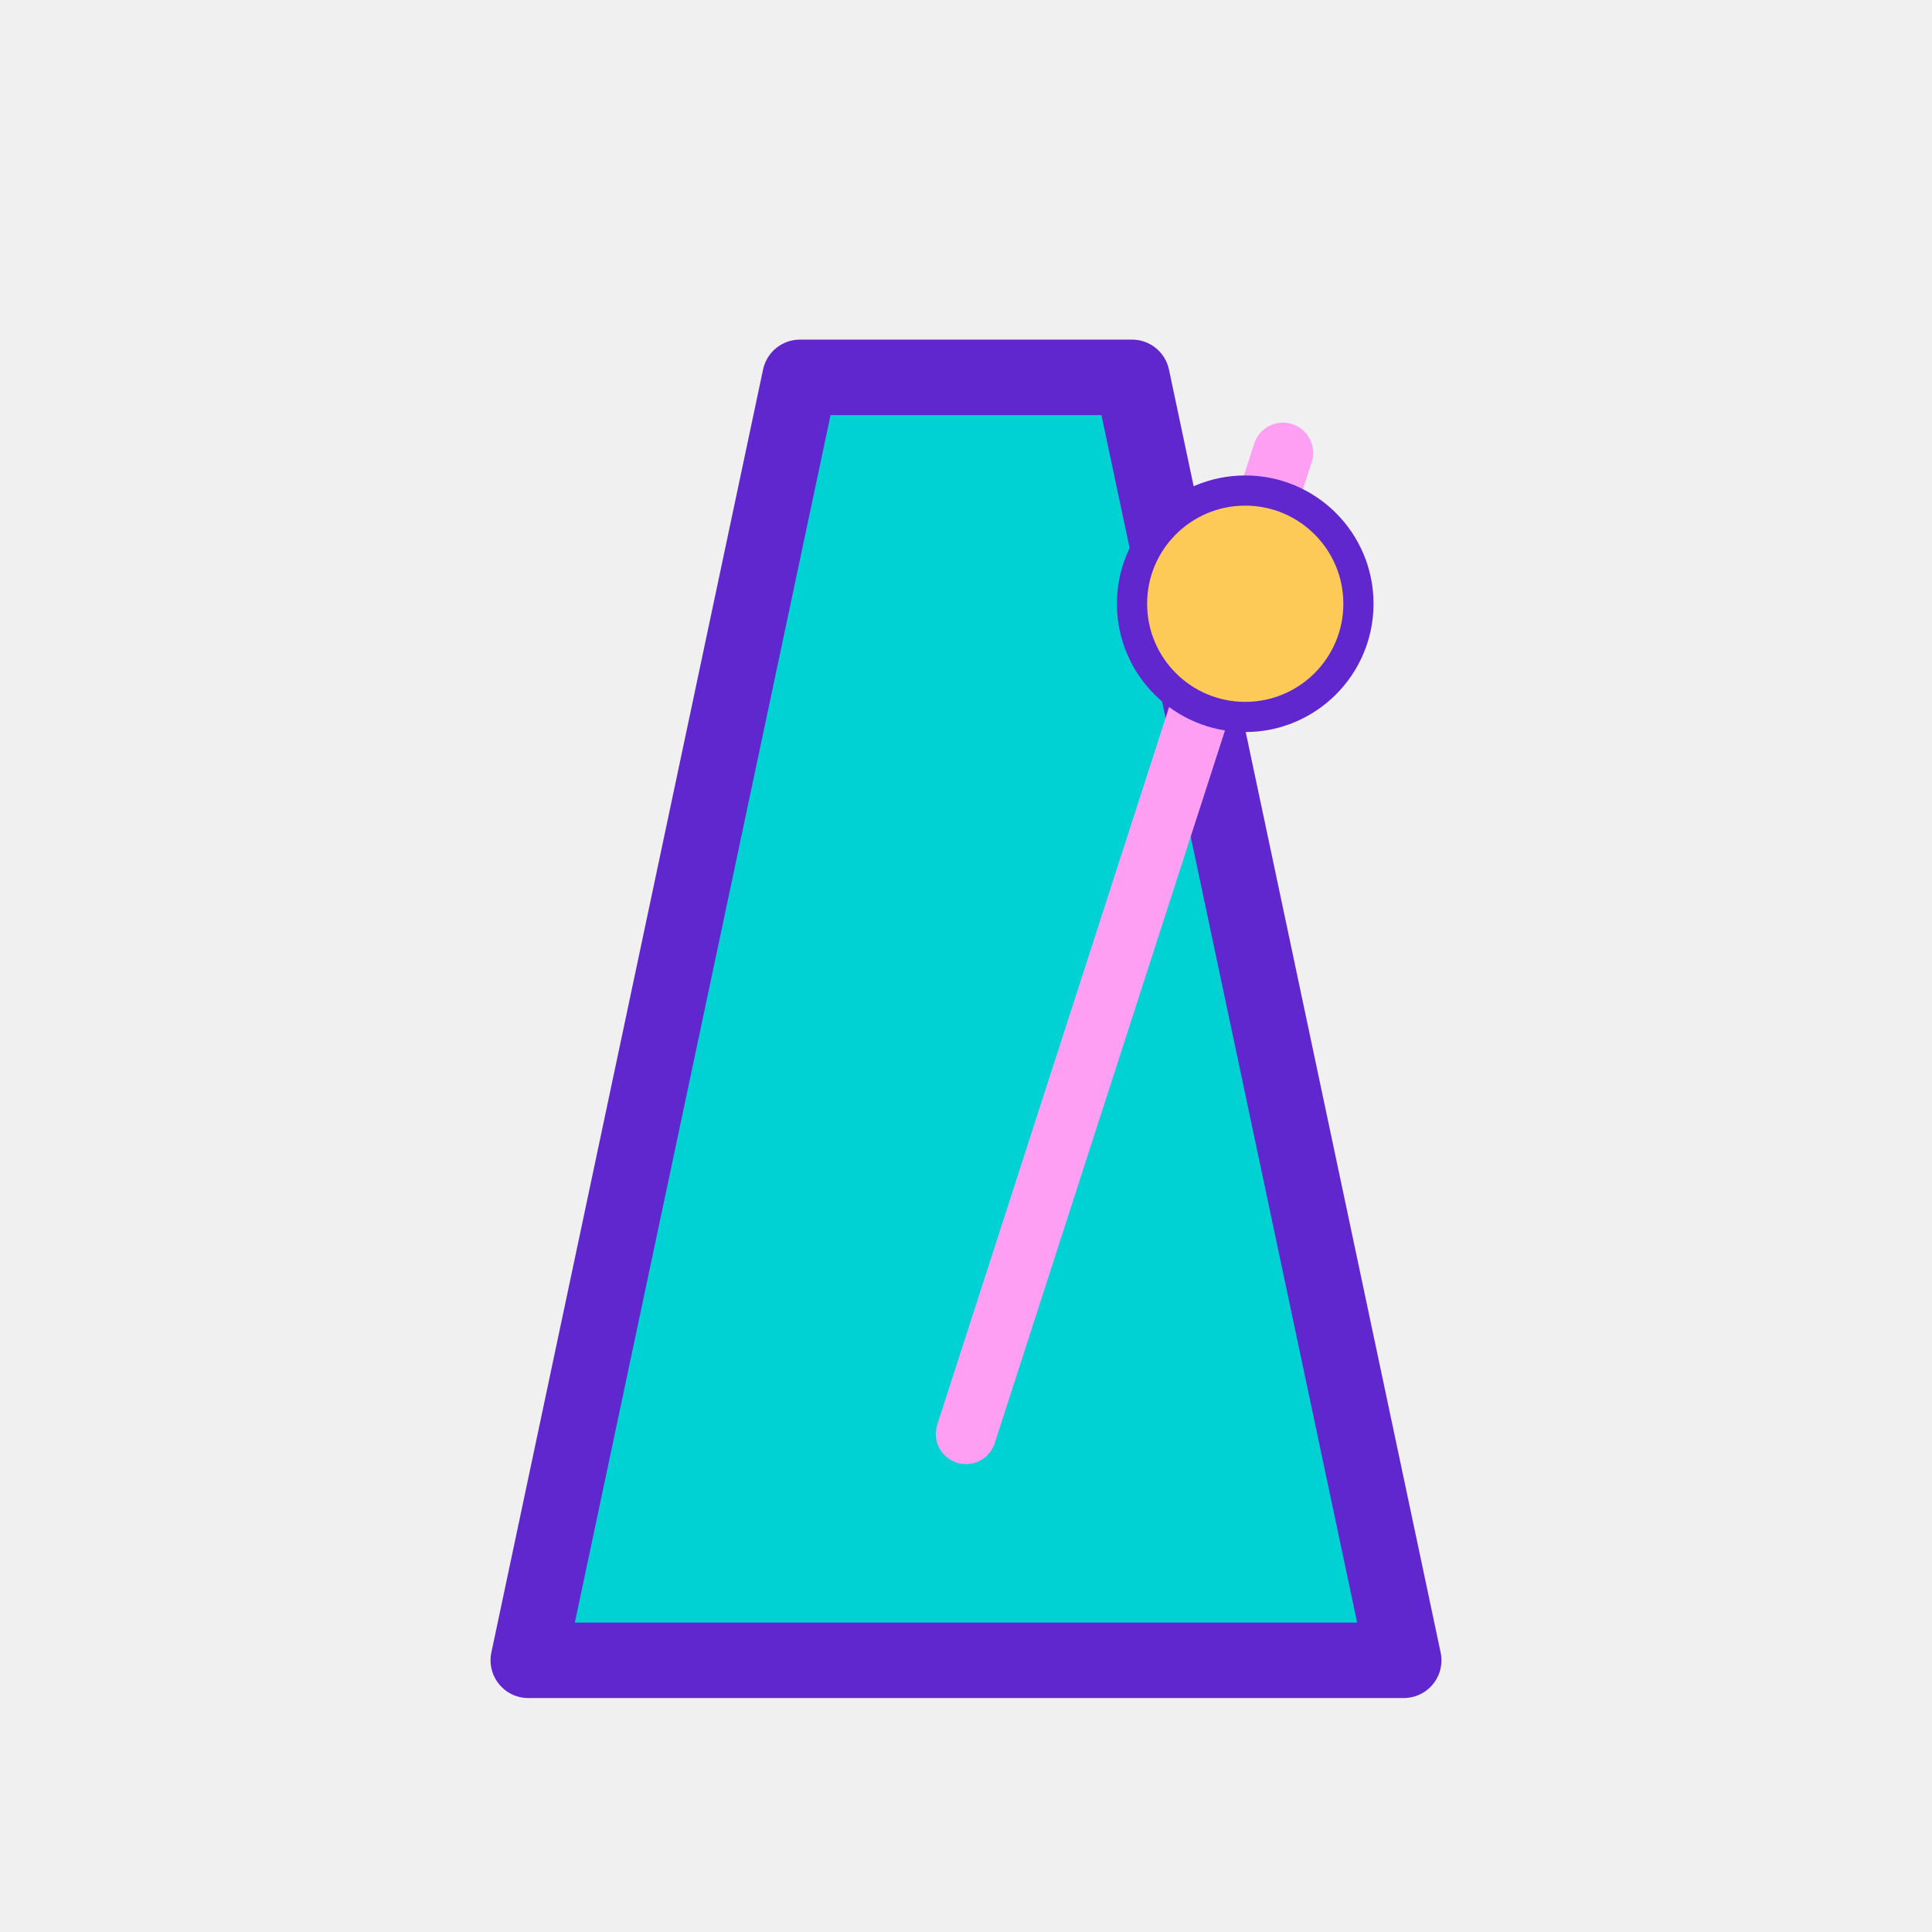
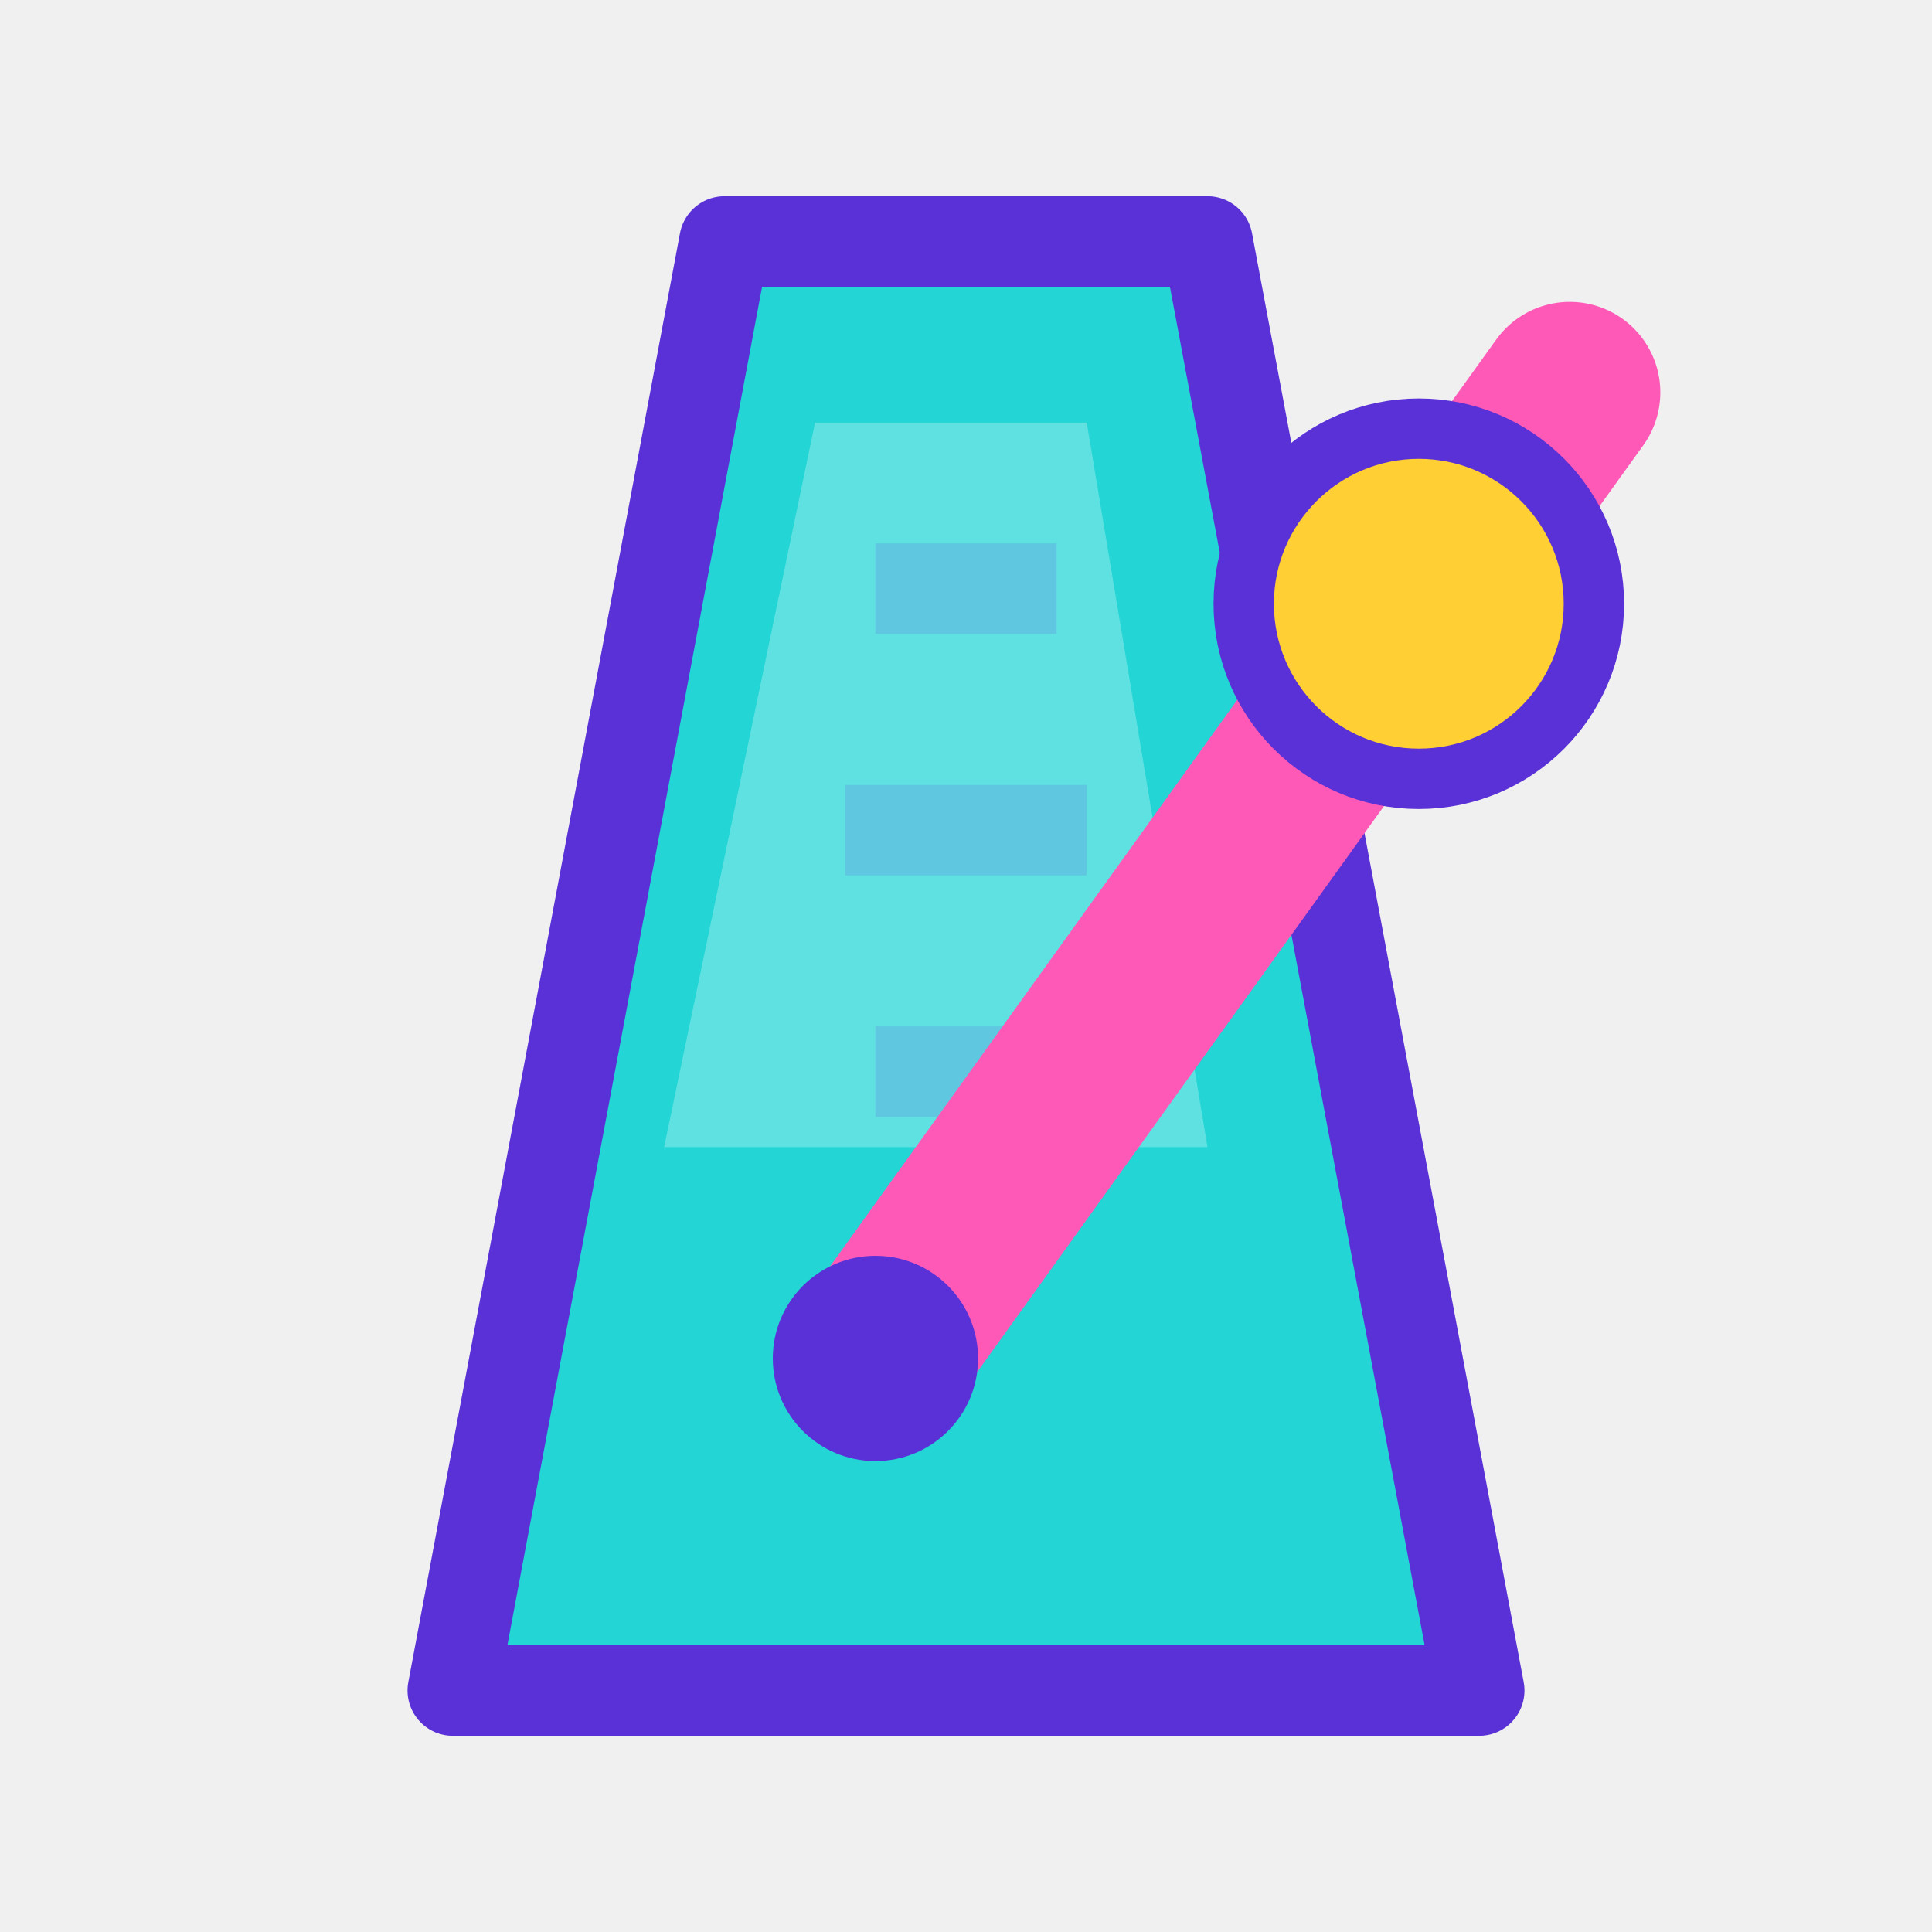
- <svg xmlns="http://www.w3.org/2000/svg" viewBox="0 0 512 512">
-   <path d="M140 440 L372 440 L300 100 L212 100 Z" fill="#00d2d3" stroke="#5f27cd" stroke-width="20" stroke-linejoin="round" stroke-linecap="round" />
-   <line x1="256" y1="380" x2="340" y2="120" stroke="#ff9ff3" stroke-width="16" stroke-linecap="round" />
-   <circle cx="330" cy="160" r="30" fill="#feca57" stroke="#5f27cd" stroke-width="8" />
+ <svg xmlns="http://www.w3.org/2000/svg" viewBox="0 0 64 64">
+   <path fill="#23d5d5" stroke="#5a31d6" stroke-linejoin="round" stroke-width="3" d="M24 8H40L49 56H15Z" />
+   <path fill="#fff" fill-opacity=".28" d="M27 14h9l4 24H22z" />
+   <path fill="#5a31d6" fill-opacity=".14" d="M29 18h6v3h-6zm-1 8h8v3h-8zm1 8h6v3h-6z" />
+   <path stroke="#ff59b7" stroke-linecap="round" stroke-width="6" d="M29 45 52 13" />
+   <circle cx="29" cy="45" r="3.4" fill="#5a31d6" />
+   <circle cx="47" cy="20" r="5.8" fill="#ffcf33" stroke="#5a31d6" stroke-width="2" />
</svg>
